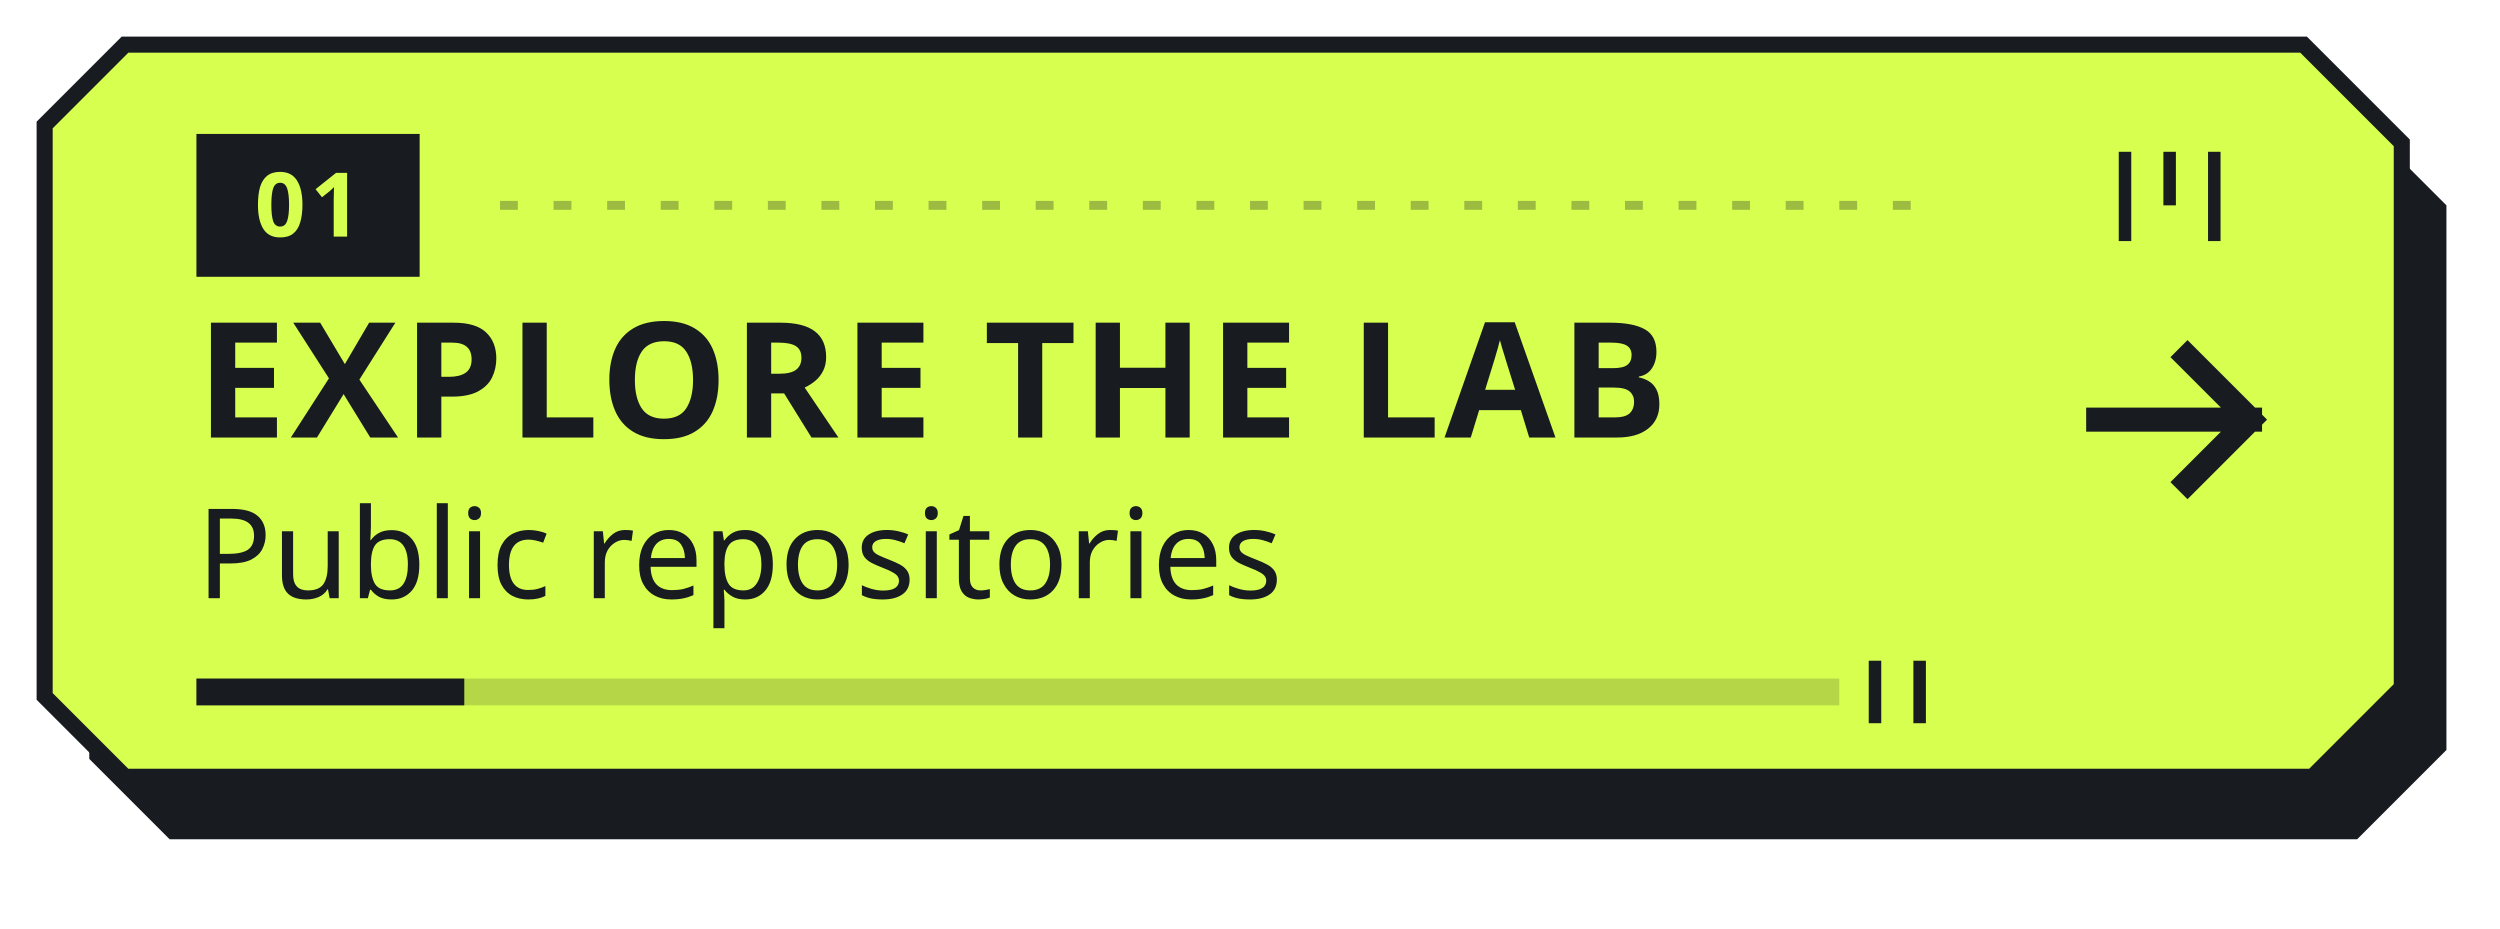
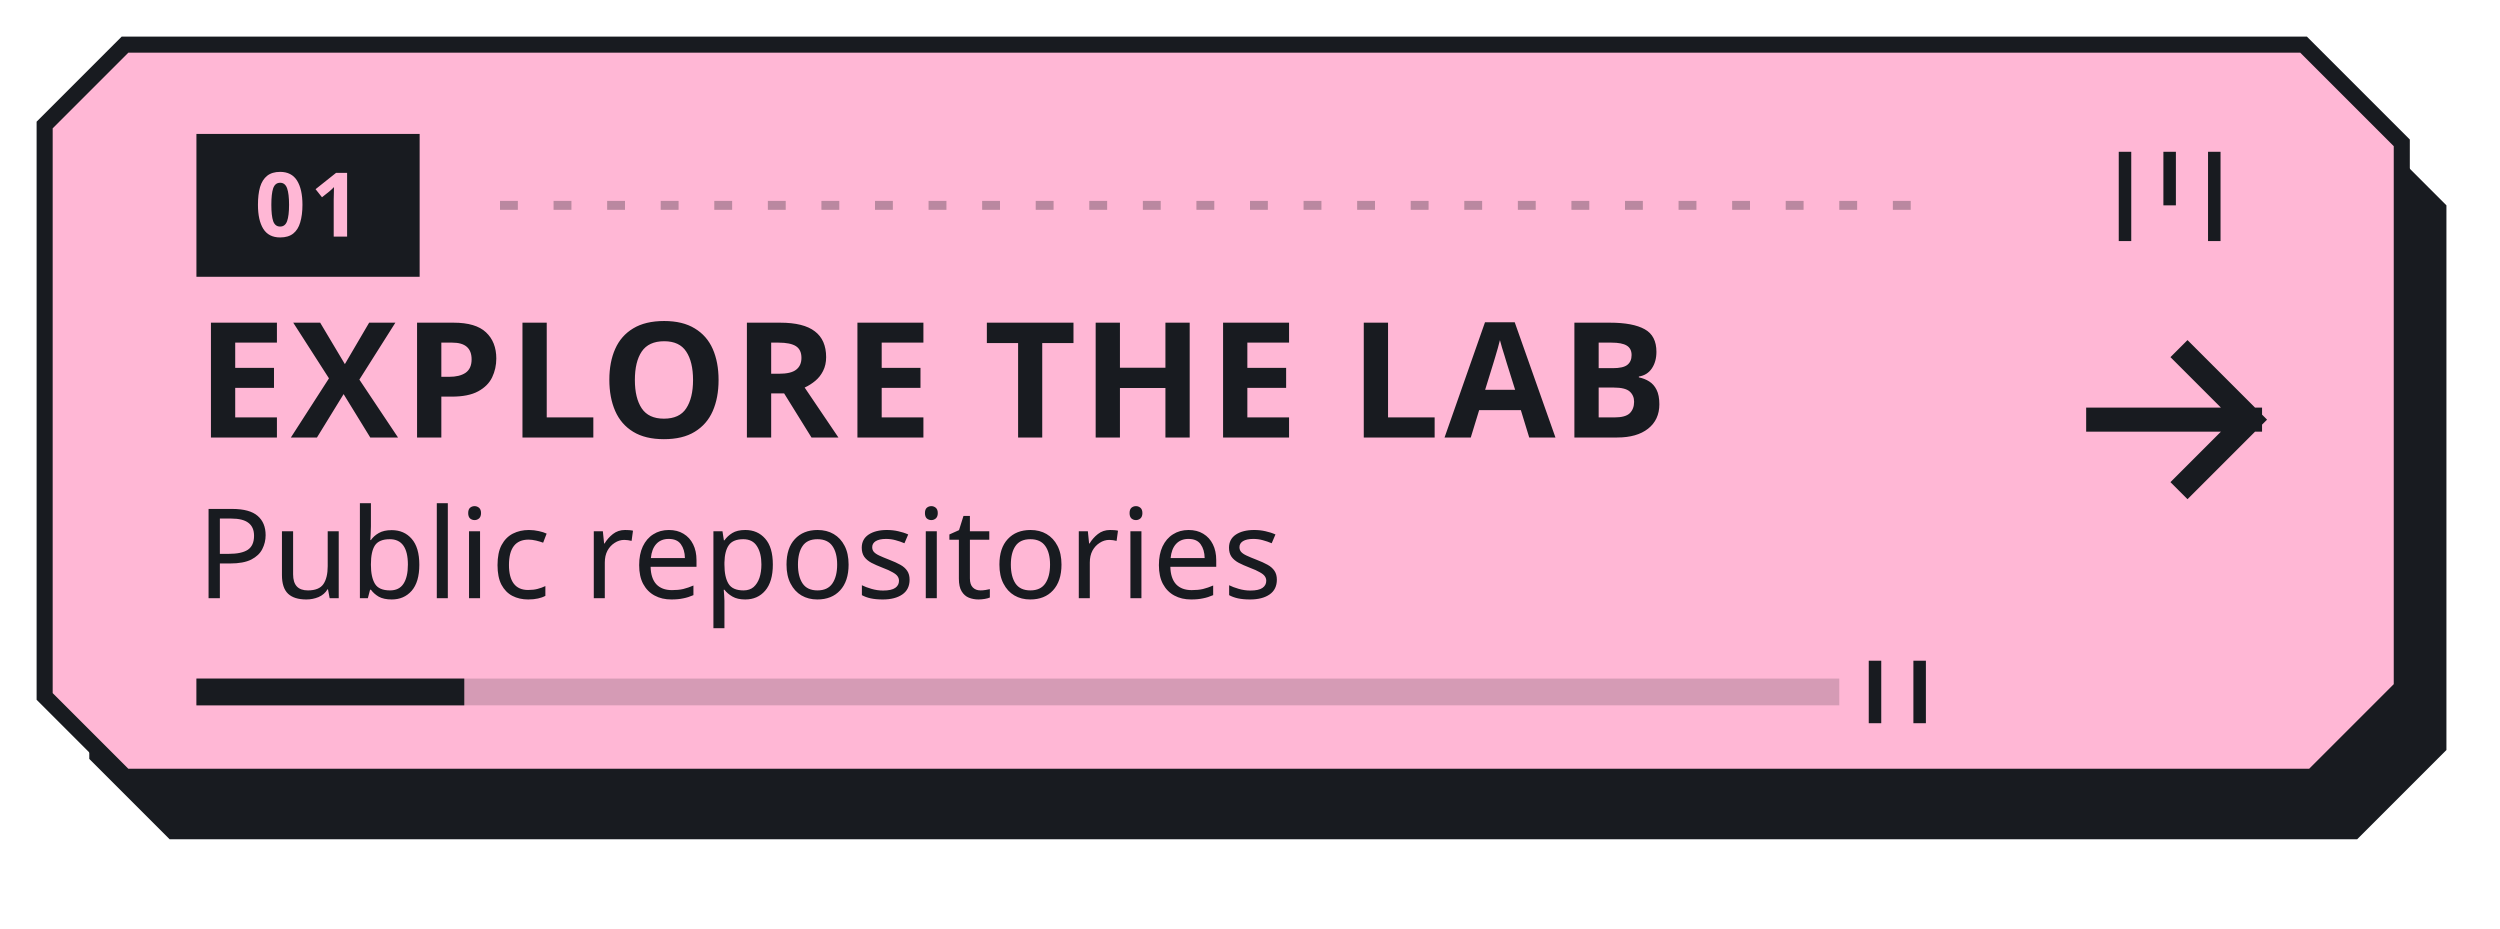
<svg xmlns="http://www.w3.org/2000/svg" width="280" height="104" viewBox="0 0 280 104" role="img" aria-labelledby="ticket-title ticket-desc">
  <style>
    .scan{animation:scan 2.8s ease-in-out infinite}@keyframes scan{0%,100%{transform:translateX(0)}50%{transform:translateX(154px)}}
    @media(prefers-reduced-motion:reduce){.scan,.reply,.maker-arrow{animation:none}}
  </style>
  <path d="M14 5H258L269 16V77L259 87H14L5 78V14Z" transform="translate(5 7)" fill="#181b20" />
-   <path d="M14 5H258L269 16V77L259 87H14L5 78V14Z" fill="#d7ff4f" stroke="#181b20" stroke-width="1.8" stroke-linejoin="miter" />
+   <path d="M14 5H258L269 16V77L259 87H14L5 78V14Z" fill="#ffb7d5" stroke="#181b20" stroke-width="1.8" stroke-linejoin="miter" />
  <rect x="22" y="15" width="25" height="16" fill="#181b20" />
-   <text x="34.5" y="26.5" text-anchor="middle" fill="#d7ff4f" font-family="sans-serif" font-size="10" font-weight="800" letter-spacing=".5">01</text>
+   <text x="34.5" y="26.5" text-anchor="middle" fill="#ffb7d5" font-family="sans-serif" font-size="10" font-weight="800" letter-spacing=".5">01</text>
  <path d="M56 23H214" fill="none" stroke="#181b20" stroke-width="1" stroke-dasharray="2 4" opacity=".3" />
  <path d="M238 17V27M243 17V23M248 17V27" fill="none" stroke="#181b20" stroke-width="1.4" />
  <text x="22" y="49" fill="#181b20" font-family="sans-serif" font-size="18" font-weight="800" letter-spacing=".5">EXPLORE THE LAB</text>
  <text x="22" y="67" fill="#181b20" font-family="sans-serif" font-size="14" font-weight="500">Public repositories</text>
  <rect x="22" y="76" width="184" height="3" fill="#181b20" opacity=".18" />
  <rect class="scan" x="22" y="76" width="30" height="3" fill="#181b20" />
  <path d="M210 74V81M215 74V81" stroke="#181b20" stroke-width="1.4" />
  <g transform="translate(235 39)" fill="none" stroke="#181b20" stroke-width="2.7" stroke-linecap="square" stroke-linejoin="miter">
    <path d="M0 8H17M10 1L17 8L10 15" />
  </g>
</svg>
